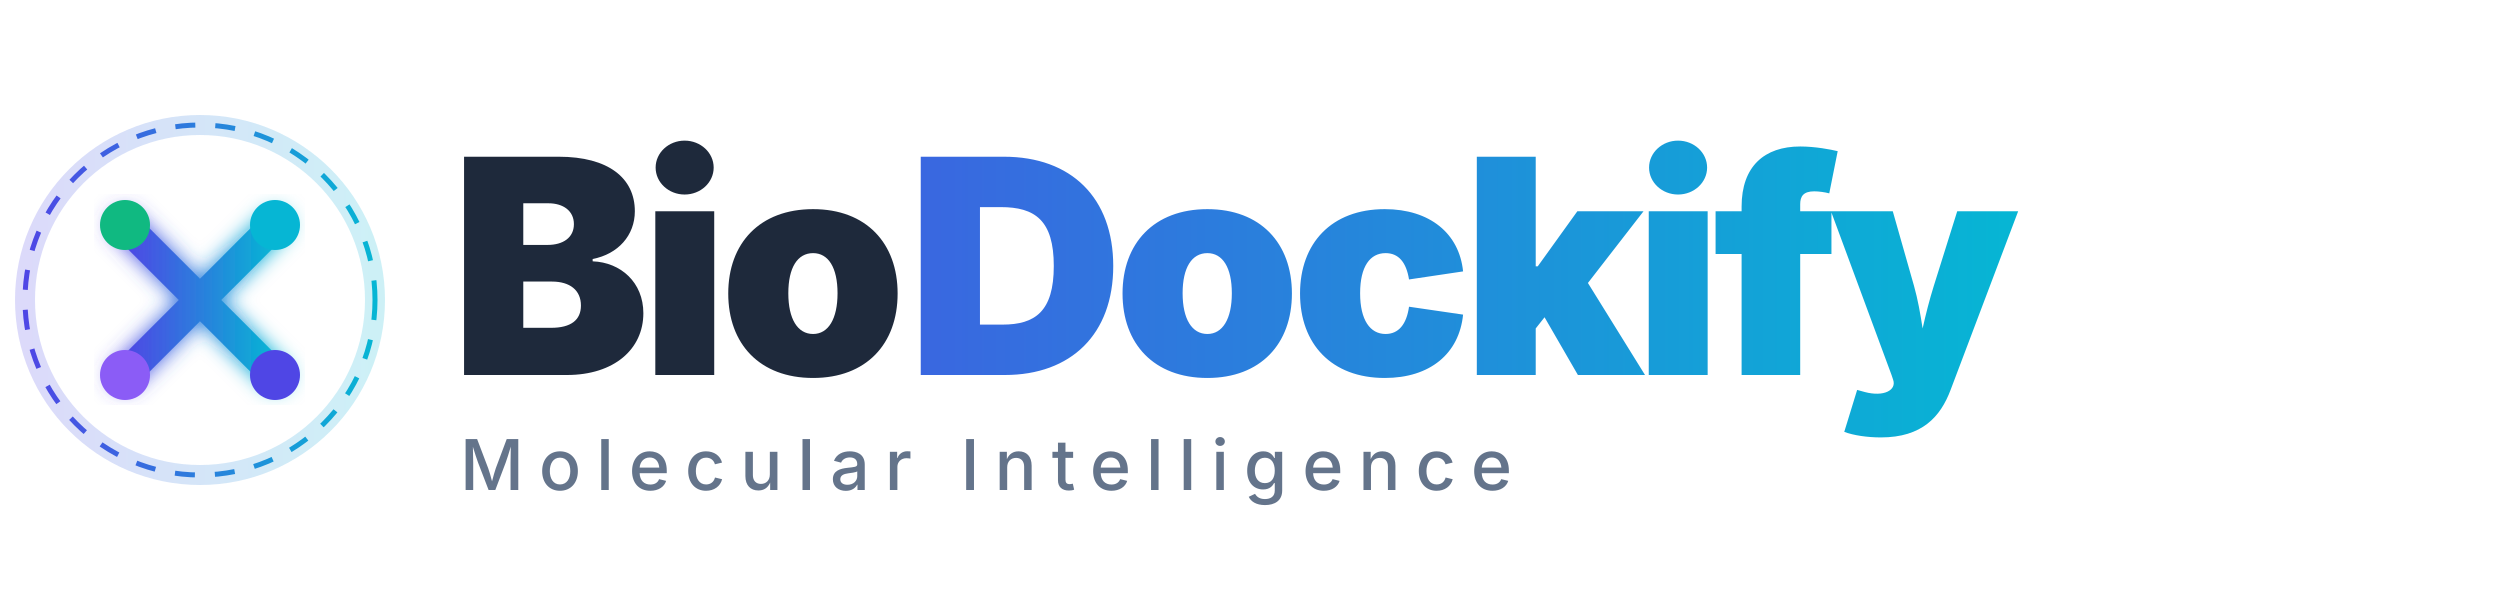
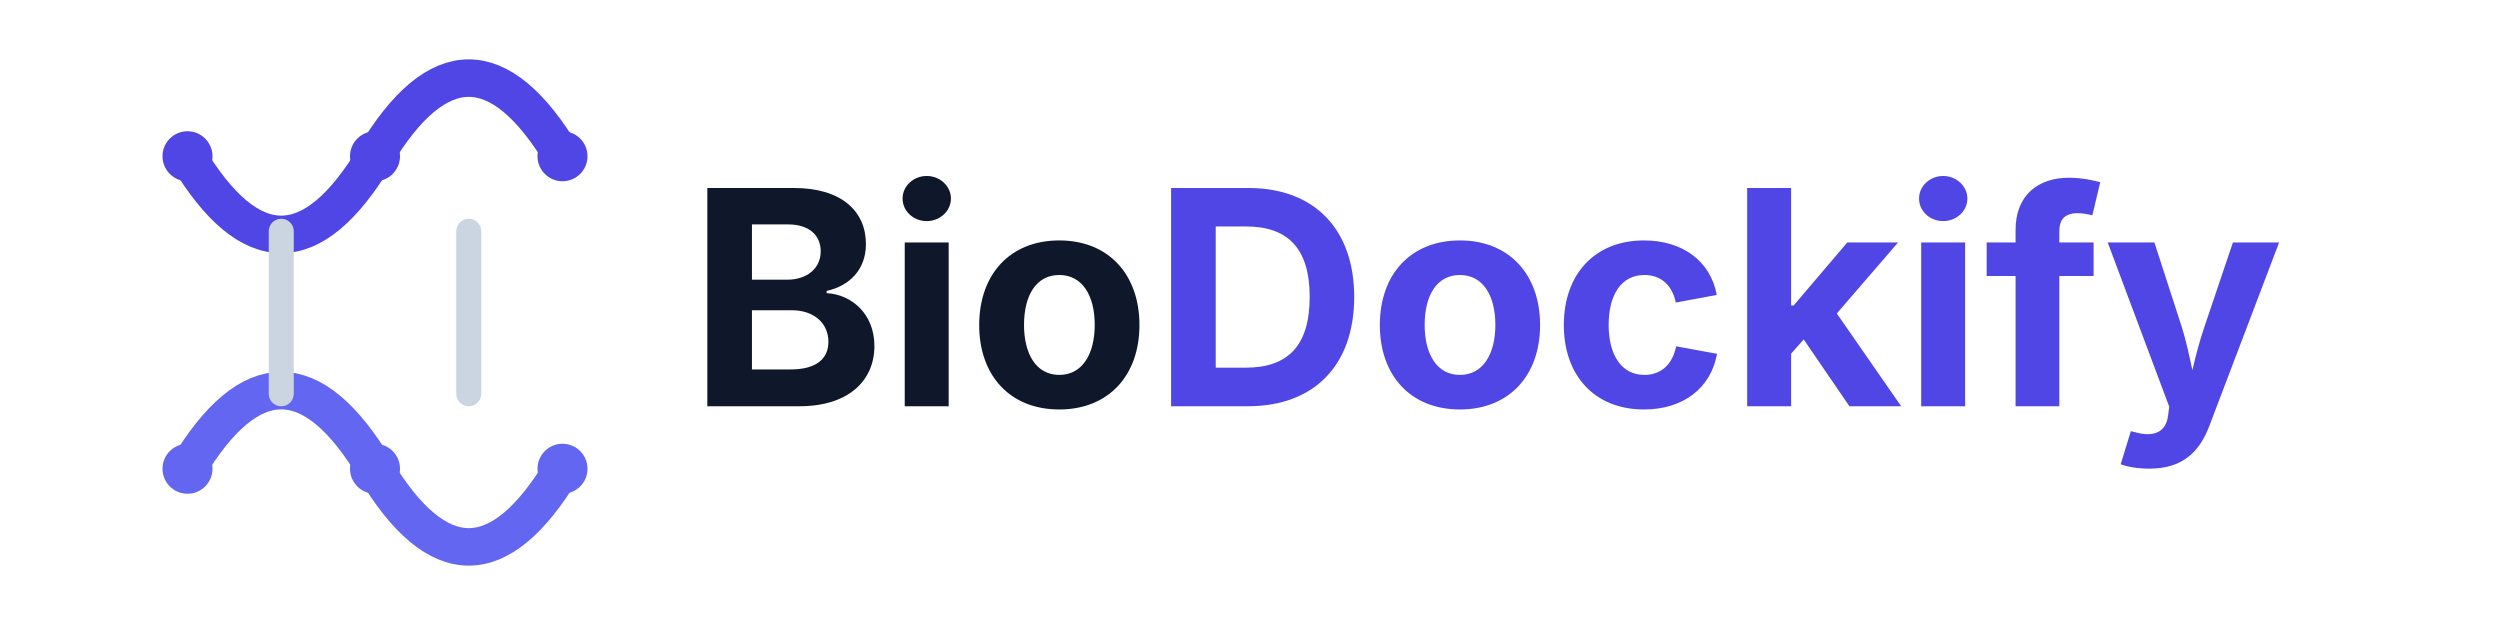
- <svg xmlns="http://www.w3.org/2000/svg" viewBox="0 0 500 120" width="500" height="120">
+ <svg xmlns="http://www.w3.org/2000/svg" viewBox="0 0 400 100" width="1200" height="300">
  <defs>
-     <linearGradient id="grad1" x1="0%" y1="0%" x2="100%" y2="0%">
-       <stop offset="0%" style="stop-color:#4F46E5;stop-opacity:1" />
-       <stop offset="100%" style="stop-color:#06B6D4;stop-opacity:1" />
-     </linearGradient>
-     <filter id="glow" x="-20%" y="-20%" width="140%" height="140%">
-       <feGaussianBlur stdDeviation="2" result="blur" />
-       <feComposite in="SourceGraphic" in2="blur" operator="over" />
-     </filter>
+     <style>
+       .bio-text { fill: #0f172a; font-family: 'Inter', system-ui, -apple-system, sans-serif; font-weight: 700; font-size: 48px; }
+       .dockify-text { fill: #4f46e5; font-family: 'Inter', system-ui, -apple-system, sans-serif; font-weight: 700; font-size: 48px; }
+     </style>
  </defs>
-   <g transform="translate(40, 60)">
-     <circle cx="0" cy="0" r="35" fill="none" stroke="url(#grad1)" stroke-width="4" opacity="0.2" />
-     <circle cx="0" cy="0" r="35" fill="none" stroke="url(#grad1)" stroke-width="1" stroke-dasharray="4,4" class="spin" />
-     <path d="M-15,-15 Q0,0 15,15 M15,-15 Q0,0 -15,15" stroke="url(#grad1)" stroke-width="6" stroke-linecap="round" filter="url(#glow)" />
-     <circle cx="-15" cy="-15" r="5" fill="#10B981" />
-     <circle cx="15" cy="15" r="5" fill="#4F46E5" />
-     <circle cx="15" cy="-15" r="5" fill="#06B6D4" />
-     <circle cx="-15" cy="15" r="5" fill="#8B5CF6" />
+   <g transform="translate(20, 50)">
+     <g transform="translate(0, -25)">
+       <path d="M10,0 Q25,25 40,0 T70,0" fill="none" stroke="#4f46e5" stroke-width="6" stroke-linecap="round" />
+       <path d="M10,50 Q25,25 40,50 T70,50" fill="none" stroke="#6366f1" stroke-width="6" stroke-linecap="round" />
+       <line x1="25" y1="12" x2="25" y2="38" stroke="#cbd5e1" stroke-width="4" stroke-linecap="round" />
+       <line x1="55" y1="12" x2="55" y2="38" stroke="#cbd5e1" stroke-width="4" stroke-linecap="round" />
+       <circle cx="10" cy="0" r="4" fill="#4f46e5" />
+       <circle cx="40" cy="0" r="4" fill="#4f46e5" />
+       <circle cx="70" cy="0" r="4" fill="#4f46e5" />
+       <circle cx="10" cy="50" r="4" fill="#6366f1" />
+       <circle cx="40" cy="50" r="4" fill="#6366f1" />
+       <circle cx="70" cy="50" r="4" fill="#6366f1" />
+     </g>
+     <text x="90" y="15" class="bio-text">Bio<tspan class="dockify-text">Dockify</tspan>
+     </text>
  </g>
-   <text x="90" y="75" font-family="'Inter', 'Roboto', sans-serif" font-weight="900" font-size="60" fill="#1E293B" letter-spacing="-2">
-     Bio<tspan fill="url(#grad1)">Dockify</tspan>
-   </text>
-   <text x="92" y="98" font-family="'Inter', 'Roboto', sans-serif" font-weight="500" font-size="14" fill="#64748B" letter-spacing="3" text-transform="uppercase">
-     Molecular Intelligence
-   </text>
</svg>
